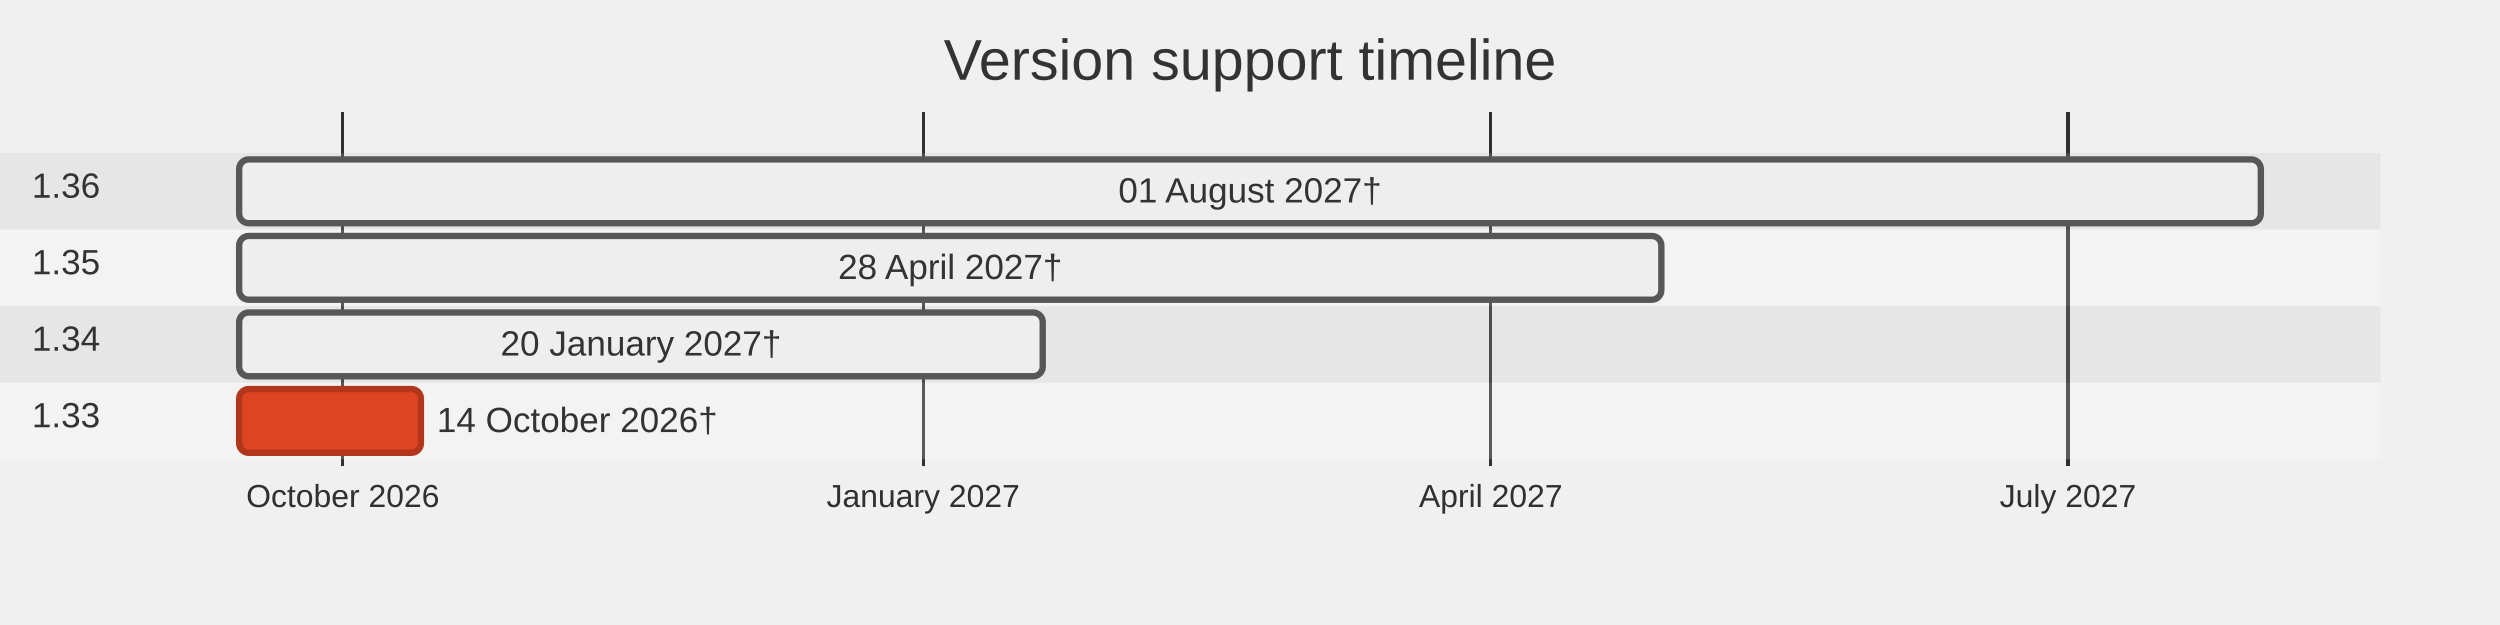
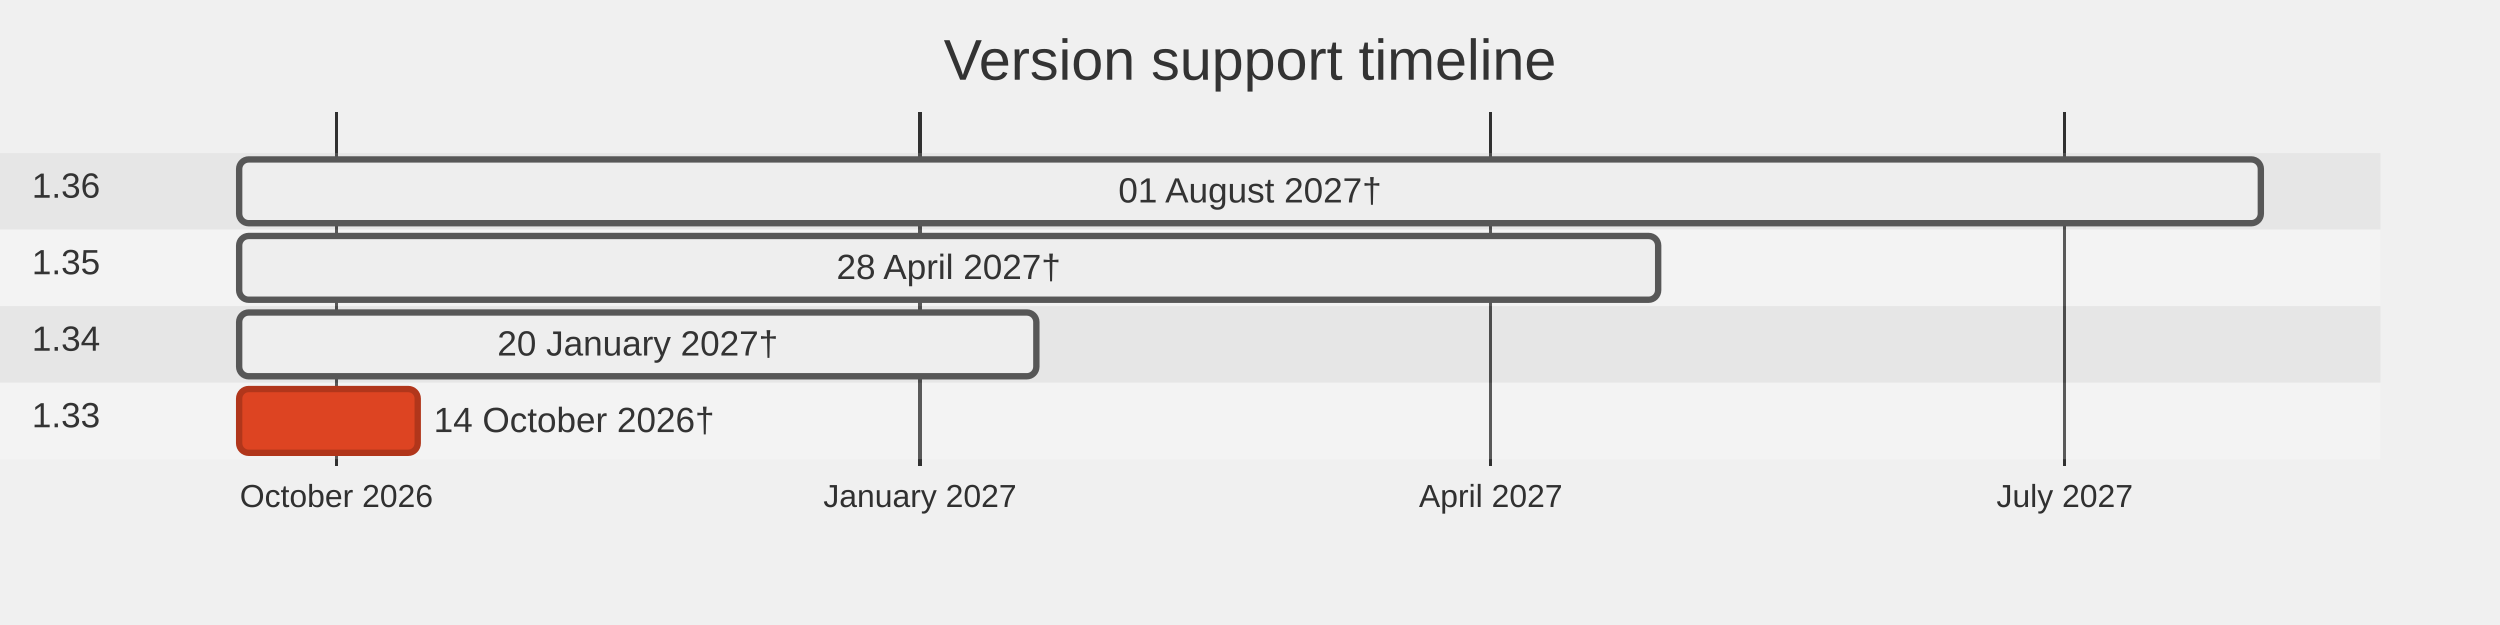
<svg xmlns="http://www.w3.org/2000/svg" id="my-svg" width="100%" viewBox="0 0 784 196" style="max-width: 784px; background-color: white;" role="graphics-document document" aria-roledescription="gantt">
  <style>#my-svg{font-family:"trebuchet ms",verdana,arial,sans-serif;font-size:16px;fill:#000000;}@keyframes edge-animation-frame{from{stroke-dashoffset:0;}}@keyframes dash{to{stroke-dashoffset:0;}}#my-svg .edge-animation-slow{stroke-dasharray:9,5!important;stroke-dashoffset:900;animation:dash 50s linear infinite;stroke-linecap:round;}#my-svg .edge-animation-fast{stroke-dasharray:9,5!important;stroke-dashoffset:900;animation:dash 20s linear infinite;stroke-linecap:round;}#my-svg .error-icon{fill:#552222;}#my-svg .error-text{fill:#552222;stroke:#552222;}#my-svg .edge-thickness-normal{stroke-width:1px;}#my-svg .edge-thickness-thick{stroke-width:3.5px;}#my-svg .edge-pattern-solid{stroke-dasharray:0;}#my-svg .edge-thickness-invisible{stroke-width:0;fill:none;}#my-svg .edge-pattern-dashed{stroke-dasharray:3;}#my-svg .edge-pattern-dotted{stroke-dasharray:2;}#my-svg .marker{fill:#666;stroke:#666;}#my-svg .marker.cross{stroke:#666;}#my-svg svg{font-family:"trebuchet ms",verdana,arial,sans-serif;font-size:16px;}#my-svg p{margin:0;}#my-svg .mermaid-main-font{font-family:"trebuchet ms",verdana,arial,sans-serif;}#my-svg .exclude-range{fill:#eeeeee;}#my-svg .section{stroke:none;opacity:0.2;}#my-svg .section0{fill:hsl(0, 0%, 73.922%);}#my-svg .section2{fill:hsl(0, 0%, 73.922%);}#my-svg .section1,#my-svg .section3{fill:white;opacity:0.2;}#my-svg .sectionTitle0{fill:#333;}#my-svg .sectionTitle1{fill:#333;}#my-svg .sectionTitle2{fill:#333;}#my-svg .sectionTitle3{fill:#333;}#my-svg .sectionTitle{text-anchor:start;font-family:"trebuchet ms",verdana,arial,sans-serif;}#my-svg .grid .tick{stroke:hsl(0, 0%, 90%);opacity:0.8;shape-rendering:crispEdges;}#my-svg .grid .tick text{font-family:"trebuchet ms",verdana,arial,sans-serif;fill:#000000;}#my-svg .grid path{stroke-width:0;}#my-svg .today{fill:none;stroke:#d42;stroke-width:2px;}#my-svg .task{stroke-width:2;}#my-svg .taskText{text-anchor:middle;font-family:"trebuchet ms",verdana,arial,sans-serif;}#my-svg .taskTextOutsideRight{fill:#333;text-anchor:start;font-family:"trebuchet ms",verdana,arial,sans-serif;}#my-svg .taskTextOutsideLeft{fill:#333;text-anchor:end;}#my-svg .task.clickable{cursor:pointer;}#my-svg .taskText.clickable{cursor:pointer;fill:#003163!important;font-weight:bold;}#my-svg .taskTextOutsideLeft.clickable{cursor:pointer;fill:#003163!important;font-weight:bold;}#my-svg .taskTextOutsideRight.clickable{cursor:pointer;fill:#003163!important;font-weight:bold;}#my-svg .taskText0,#my-svg .taskText1,#my-svg .taskText2,#my-svg .taskText3{fill:white;}#my-svg .task0,#my-svg .task1,#my-svg .task2,#my-svg .task3{fill:#707070;stroke:hsl(0, 0%, 33.922%);}#my-svg .taskTextOutside0,#my-svg .taskTextOutside2{fill:#333;}#my-svg .taskTextOutside1,#my-svg .taskTextOutside3{fill:#333;}#my-svg .active0,#my-svg .active1,#my-svg .active2,#my-svg .active3{fill:#eee;stroke:hsl(0, 0%, 33.922%);}#my-svg .activeText0,#my-svg .activeText1,#my-svg .activeText2,#my-svg .activeText3{fill:#333!important;}#my-svg .done0,#my-svg .done1,#my-svg .done2,#my-svg .done3{stroke:#666;fill:#bbb;stroke-width:2;}#my-svg .doneText0,#my-svg .doneText1,#my-svg .doneText2,#my-svg .doneText3{fill:#333!important;}#my-svg .doneText0.taskTextOutsideLeft,#my-svg .doneText0.taskTextOutsideRight,#my-svg .doneText1.taskTextOutsideLeft,#my-svg .doneText1.taskTextOutsideRight,#my-svg .doneText2.taskTextOutsideLeft,#my-svg .doneText2.taskTextOutsideRight,#my-svg .doneText3.taskTextOutsideLeft,#my-svg .doneText3.taskTextOutsideRight{fill:#333!important;}#my-svg .crit0,#my-svg .crit1,#my-svg .crit2,#my-svg .crit3{stroke:hsl(10.909, 73.333%, 40%);fill:#d42;stroke-width:2;}#my-svg .activeCrit0,#my-svg .activeCrit1,#my-svg .activeCrit2,#my-svg .activeCrit3{stroke:hsl(10.909, 73.333%, 40%);fill:#eee;stroke-width:2;}#my-svg .doneCrit0,#my-svg .doneCrit1,#my-svg .doneCrit2,#my-svg .doneCrit3{stroke:hsl(10.909, 73.333%, 40%);fill:#bbb;stroke-width:2;cursor:pointer;shape-rendering:crispEdges;}#my-svg .milestone{transform:rotate(45deg) scale(0.8,0.8);}#my-svg .milestoneText{font-style:italic;}#my-svg .doneCritText0,#my-svg .doneCritText1,#my-svg .doneCritText2,#my-svg .doneCritText3{fill:#333!important;}#my-svg .doneCritText0.taskTextOutsideLeft,#my-svg .doneCritText0.taskTextOutsideRight,#my-svg .doneCritText1.taskTextOutsideLeft,#my-svg .doneCritText1.taskTextOutsideRight,#my-svg .doneCritText2.taskTextOutsideLeft,#my-svg .doneCritText2.taskTextOutsideRight,#my-svg .doneCritText3.taskTextOutsideLeft,#my-svg .doneCritText3.taskTextOutsideRight{fill:#333!important;}#my-svg .vert{stroke:#d42;}#my-svg .vertText{font-size:15px;text-anchor:middle;fill:#d42!important;}#my-svg .activeCritText0,#my-svg .activeCritText1,#my-svg .activeCritText2,#my-svg .activeCritText3{fill:#333!important;}#my-svg .titleText{text-anchor:middle;font-size:18px;fill:#333;font-family:"trebuchet ms",verdana,arial,sans-serif;}#my-svg .node .neo-node{stroke:#999;}#my-svg [data-look="neo"].node rect,#my-svg [data-look="neo"].cluster rect,#my-svg [data-look="neo"].node polygon{stroke:url(#my-svg-gradient);filter:drop-shadow( 1px 2px 2px rgba(185,185,185,1));}#my-svg [data-look="neo"].swimlane.cluster rect{filter:none;}#my-svg [data-look="neo"].node path{stroke:url(#my-svg-gradient);stroke-width:1px;}#my-svg [data-look="neo"].node .outer-path{filter:drop-shadow( 1px 2px 2px rgba(185,185,185,1));}#my-svg [data-look="neo"].node .neo-line path{stroke:#999;filter:none;}#my-svg [data-look="neo"].node circle{stroke:url(#my-svg-gradient);filter:drop-shadow( 1px 2px 2px rgba(185,185,185,1));}#my-svg [data-look="neo"].node circle .state-start{fill:#000000;}#my-svg [data-look="neo"].icon-shape .icon{fill:url(#my-svg-gradient);filter:drop-shadow( 1px 2px 2px rgba(185,185,185,1));}#my-svg [data-look="neo"].icon-shape .icon-neo path{stroke:url(#my-svg-gradient);filter:drop-shadow( 1px 2px 2px rgba(185,185,185,1));}#my-svg :root{--mermaid-font-family:"trebuchet ms",verdana,arial,sans-serif;}</style>
  <g />
  <g class="grid" transform="translate(75, 146)" fill="none" font-size="10" font-family="sans-serif" text-anchor="middle">
    <path class="domain" stroke="currentColor" d="M0.5,-111V0.5H634.5V-111" />
-     <g class="tick" opacity="1" transform="translate(32.5,0)">
+     <g class="tick" opacity="1" transform="translate(30.5,0)">
      <line stroke="currentColor" y2="-111" />
      <text fill="#000" y="3" dy="1em" stroke="none" font-size="10" style="text-anchor: middle;"> October 2026</text>
    </g>
-     <g class="tick" opacity="1" transform="translate(214.5,0)">
+     <g class="tick" opacity="1" transform="translate(213.5,0)">
      <line stroke="currentColor" y2="-111" />
      <text fill="#000" y="3" dy="1em" stroke="none" font-size="10" style="text-anchor: middle;"> January 2027</text>
    </g>
    <g class="tick" opacity="1" transform="translate(392.5,0)">
      <line stroke="currentColor" y2="-111" />
      <text fill="#000" y="3" dy="1em" stroke="none" font-size="10" style="text-anchor: middle;"> April 2027</text>
    </g>
-     <g class="tick" opacity="1" transform="translate(573.5,0)">
+     <g class="tick" opacity="1" transform="translate(572.5,0)">
      <line stroke="currentColor" y2="-111" />
      <text fill="#000" y="3" dy="1em" stroke="none" font-size="10" style="text-anchor: middle;"> July 2027</text>
    </g>
  </g>
  <g>
    <rect x="0" y="48" width="746.5" height="24" class="section section0" />
    <rect x="0" y="72" width="746.5" height="24" class="section section1" />
    <rect x="0" y="96" width="746.5" height="24" class="section section2" />
    <rect x="0" y="120" width="746.5" height="24" class="section section3" />
  </g>
  <g>
    <rect id="my-svg-task1" rx="3" ry="3" x="75" y="50" width="634" height="20" transform-origin="392px 60px" class="task active0" />
-     <rect id="my-svg-task2" rx="3" ry="3" x="75" y="74" width="446" height="20" transform-origin="298px 84px" class="task active1" />
-     <rect id="my-svg-task3" rx="3" ry="3" x="75" y="98" width="252" height="20" transform-origin="201px 108px" class="task active2" />
-     <rect id="my-svg-task4" rx="3" ry="3" x="75" y="122" width="57" height="20" transform-origin="103.5px 132px" class="task crit3" />
+     <rect id="my-svg-task2" rx="3" ry="3" x="75" y="74" width="445" height="20" transform-origin="297.5px 84px" class="task active1" />
+     <rect id="my-svg-task3" rx="3" ry="3" x="75" y="98" width="250" height="20" transform-origin="200px 108px" class="task active2" />
+     <rect id="my-svg-task4" rx="3" ry="3" x="75" y="122" width="56" height="20" transform-origin="103px 132px" class="task crit3" />
    <text id="my-svg-task1-text" font-size="11" x="392" y="63.5" class="taskText taskText0 activeText0 width-93.47900390625">01 August 2027†     </text>
-     <text id="my-svg-task2-text" font-size="11" x="298" y="87.5" class="taskText taskText1 activeText1 width-80.12646484375">28 April 2027†      </text>
-     <text id="my-svg-task3-text" font-size="11" x="201" y="111.5" class="taskText taskText2 activeText2 width-96.685546875">20 January 2027†    </text>
-     <text id="my-svg-task4-text" font-size="11" x="137" y="135.5" class="taskTextOutsideRight taskTextOutside3  critText3 width-99.005859375">14 October 2026†    </text>
+     <text id="my-svg-task2-text" font-size="11" x="297.5" y="87.5" class="taskText taskText1 activeText1 width-80.12646484375">28 April 2027†      </text>
+     <text id="my-svg-task3-text" font-size="11" x="200" y="111.5" class="taskText taskText2 activeText2 width-96.685546875">20 January 2027†    </text>
+     <text id="my-svg-task4-text" font-size="11" x="136" y="135.5" class="taskTextOutsideRight taskTextOutside3  critText3 width-99.005859375">14 October 2026†    </text>
  </g>
  <g>
    <text dy="0em" x="10" y="62" font-size="11" class="sectionTitle sectionTitle0">
      <tspan alignment-baseline="central" x="10">1.36</tspan>
    </text>
    <text dy="0em" x="10" y="86" font-size="11" class="sectionTitle sectionTitle1">
      <tspan alignment-baseline="central" x="10">1.35</tspan>
    </text>
    <text dy="0em" x="10" y="110" font-size="11" class="sectionTitle sectionTitle2">
      <tspan alignment-baseline="central" x="10">1.34</tspan>
    </text>
    <text dy="0em" x="10" y="134" font-size="11" class="sectionTitle sectionTitle3">
      <tspan alignment-baseline="central" x="10">1.33</tspan>
    </text>
  </g>
  <text x="392" y="25" class="titleText">Version support timeline</text>
</svg>
